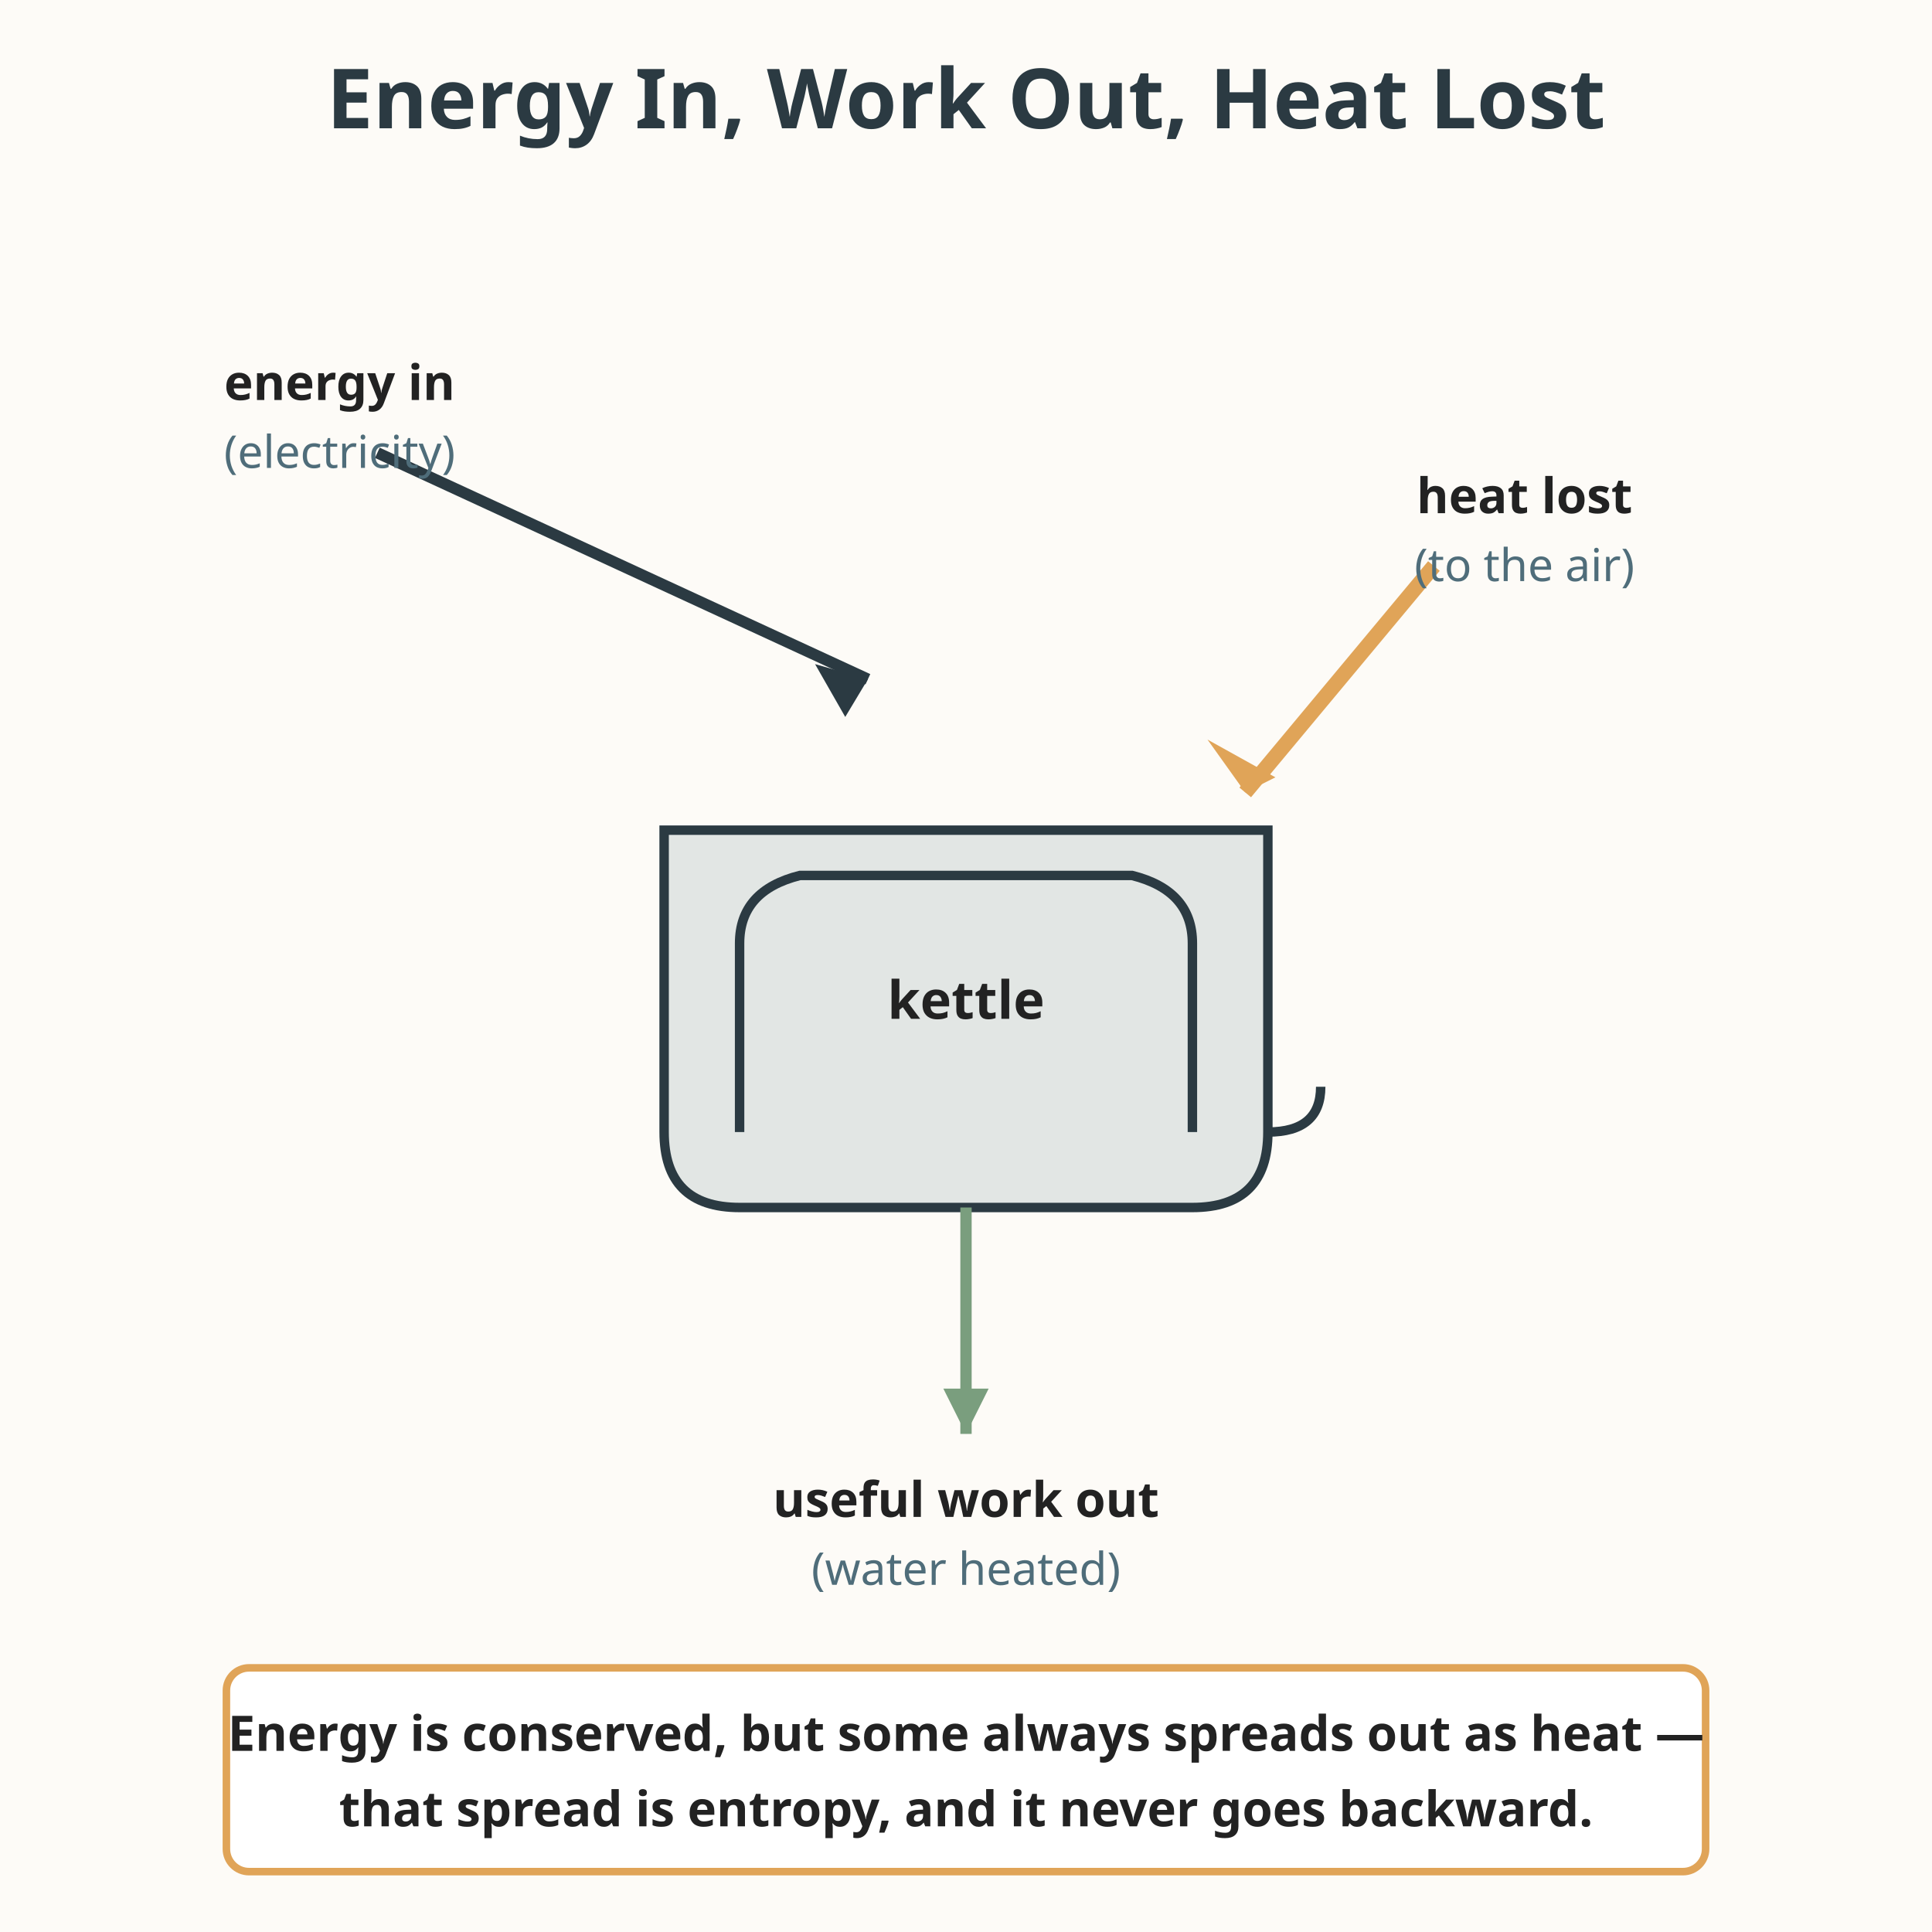
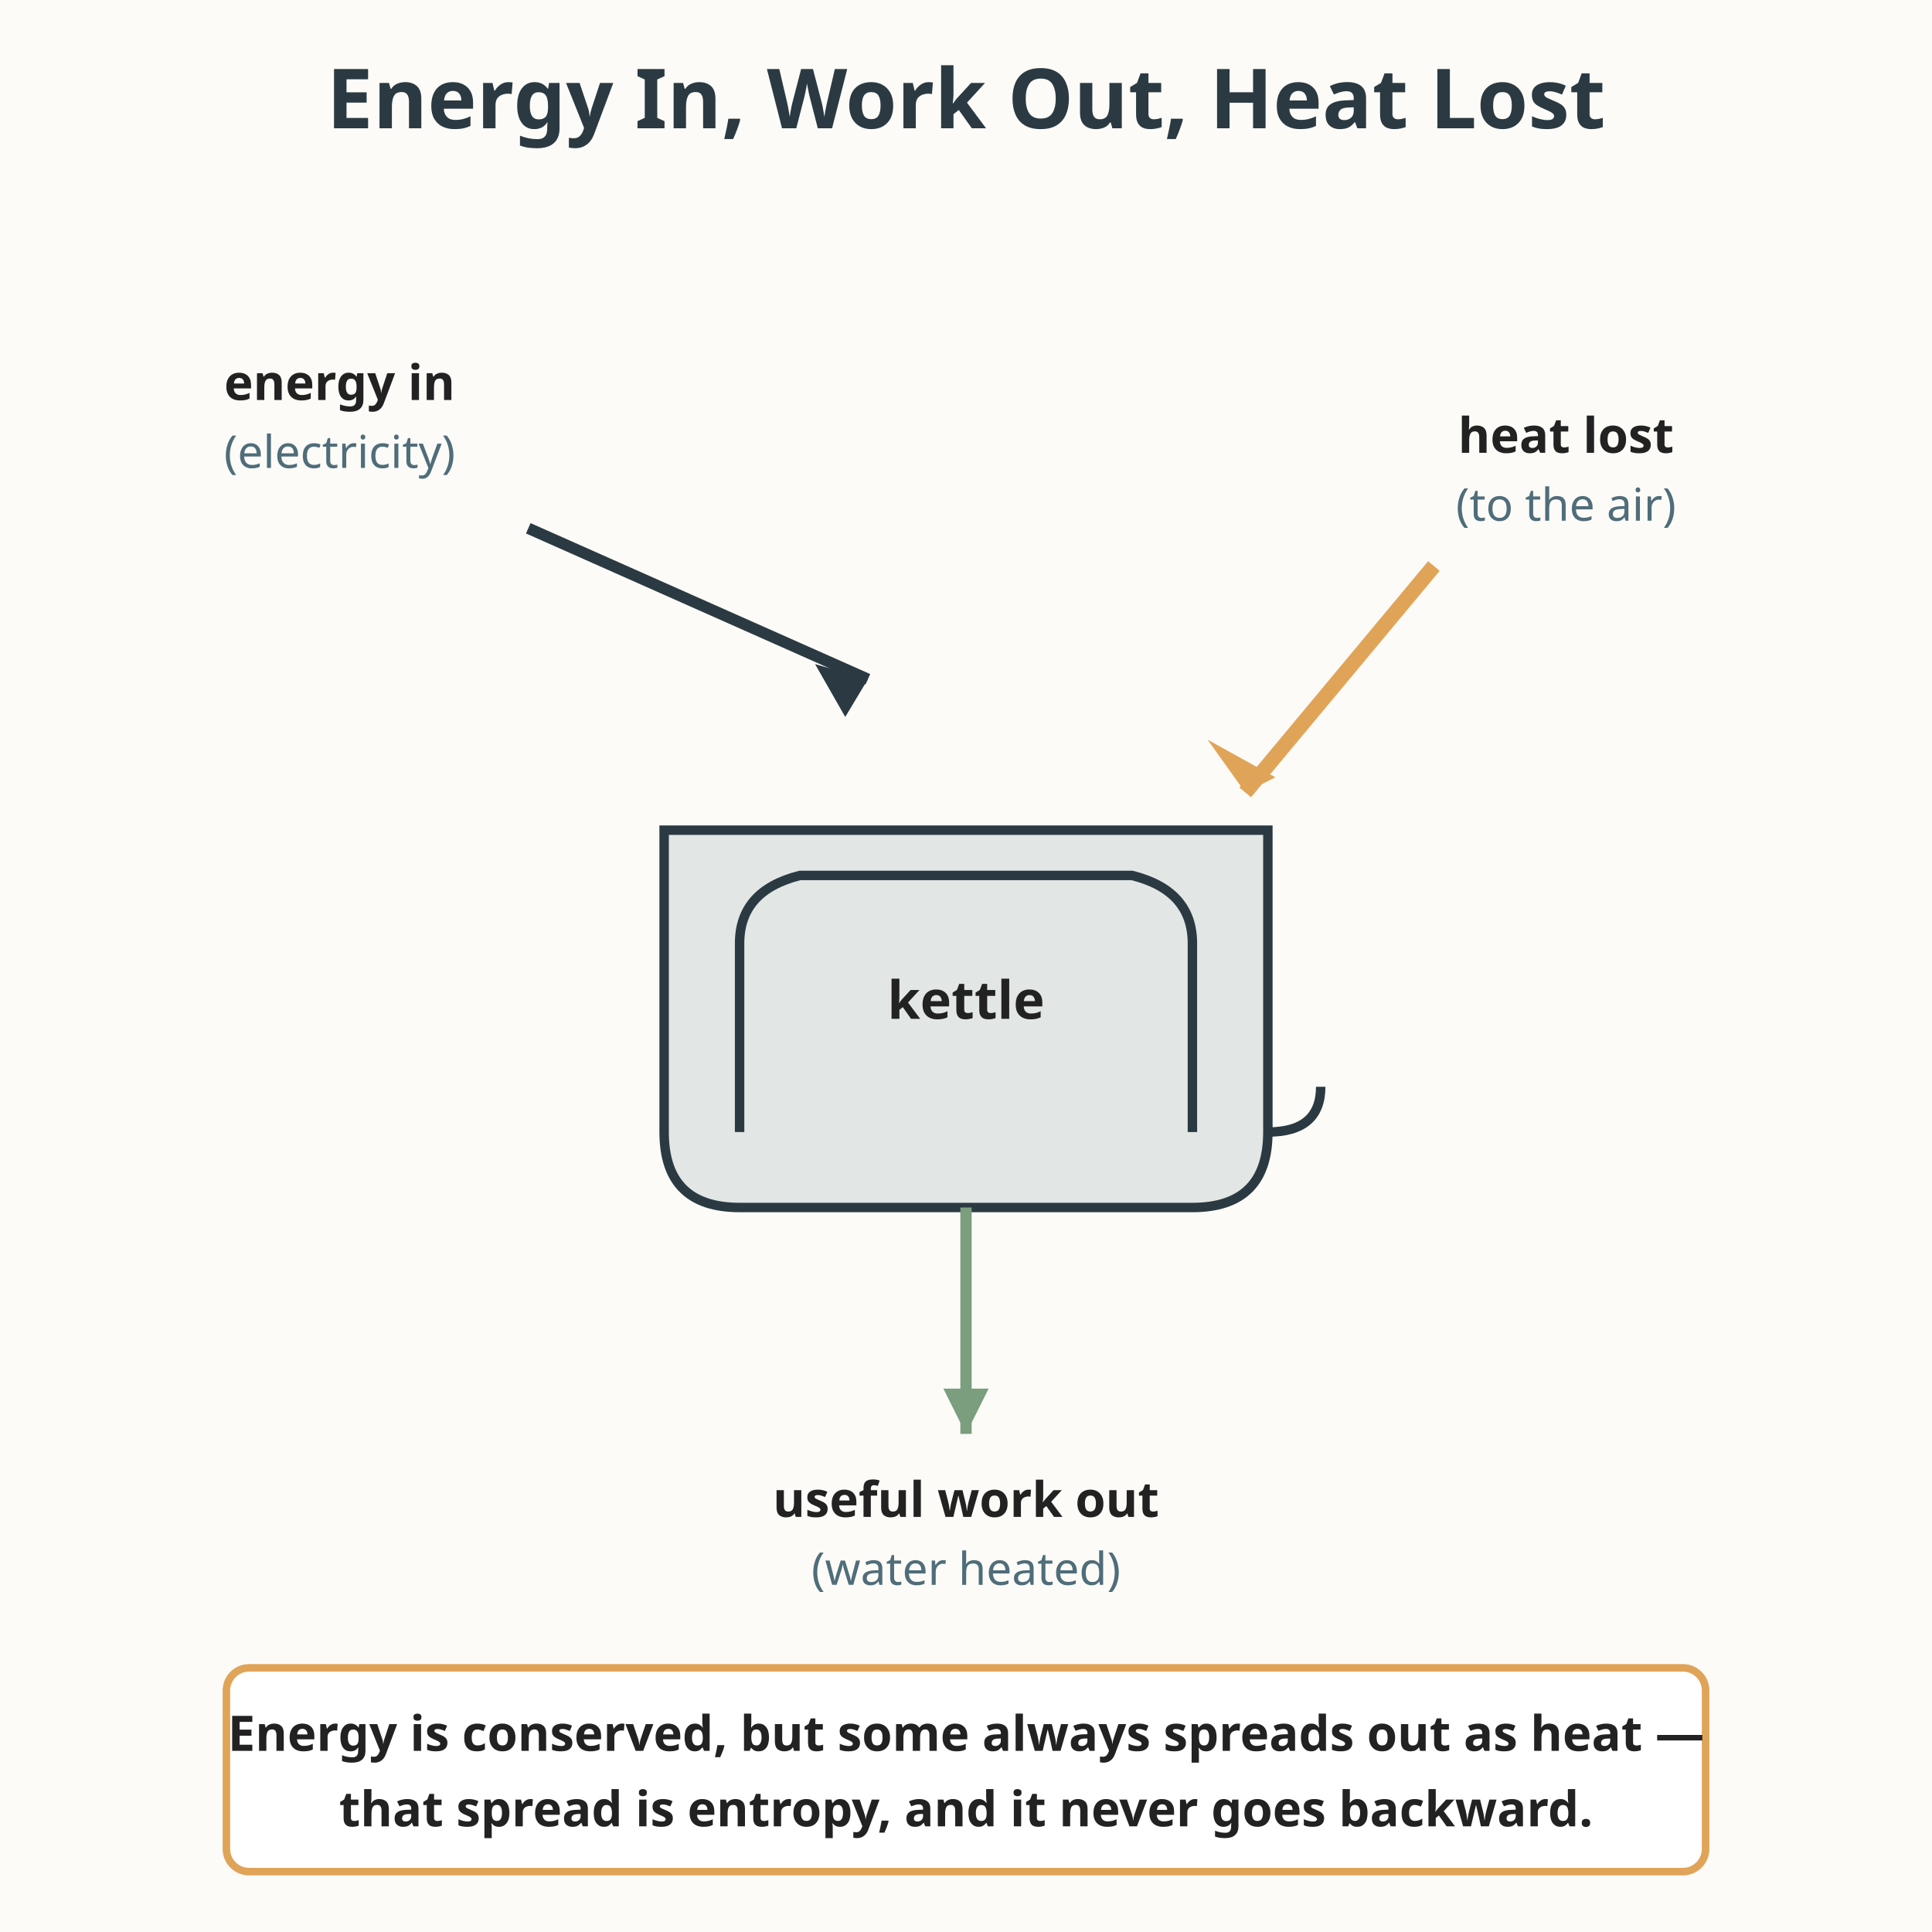
<svg xmlns="http://www.w3.org/2000/svg" viewBox="0 0 512 512" role="img" aria-labelledby="title-L-11-006-11-thermodynamics desc-L-11-006-11-thermodynamics">
  <rect width="512" height="512" fill="#fdfbf7" />
  <text x="256" y="34" text-anchor="middle" font-family="sans-serif" font-size="22" fill="#2b3a42" font-weight="bold">Energy In, Work Out, Heat Lost</text>
  <path d="M 176 220 L 336 220 L 336 300 Q 336 320 316 320 L 196 320 Q 176 320 176 300 Z" fill="#4f6d7a" fill-opacity="0.15" stroke="#2b3a42" stroke-width="2.5" />
  <path d="M 196 300 L 196 250 Q 196 236 212 232 L 300 232 Q 316 236 316 250 L 316 300" fill="none" stroke="#2b3a42" stroke-width="2.5" />
  <path d="M 336 300 Q 350 300 350 288" fill="none" stroke="#2b3a42" stroke-width="2.5" />
  <text x="256" y="270" text-anchor="middle" font-family="sans-serif" font-size="14" fill="#222222" font-weight="bold">kettle</text>
-   <line x1="100" y1="120" x2="230" y2="180" stroke="#2b3a42" stroke-width="3" />
+   <line x1="140" y1="140" x2="230" y2="180" stroke="#2b3a42" stroke-width="3" />
  <polygon points="230,180 216,176 224,190" fill="#2b3a42" />
  <text x="90" y="106" text-anchor="middle" font-family="sans-serif" font-size="13" fill="#222222" font-weight="bold">energy in</text>
  <text x="90" y="124" text-anchor="middle" font-family="sans-serif" font-size="12" fill="#4f6d7a">(electricity)</text>
  <line x1="256" y1="320" x2="256" y2="380" stroke="#7a9e7e" stroke-width="3" />
  <polygon points="256,380 250,368 262,368" fill="#7a9e7e" />
  <text x="256" y="402" text-anchor="middle" font-family="sans-serif" font-size="13" fill="#222222" font-weight="bold">useful work out</text>
  <text x="256" y="420" text-anchor="middle" font-family="sans-serif" font-size="12" fill="#4f6d7a">(water heated)</text>
  <line x1="380" y1="150" x2="330" y2="210" stroke="#e0a458" stroke-width="4" />
  <polygon points="330,210 320,196 338,206" fill="#e0a458" />
-   <text x="404" y="136" text-anchor="middle" font-family="sans-serif" font-size="13" fill="#222222" font-weight="bold">heat lost</text>
-   <text x="404" y="154" text-anchor="middle" font-family="sans-serif" font-size="12" fill="#4f6d7a">(to the air)</text>
+   <text x="415" y="120" text-anchor="middle" font-family="sans-serif" font-size="13" fill="#222222" font-weight="bold">heat lost</text>
+   <text x="415" y="138" text-anchor="middle" font-family="sans-serif" font-size="12" fill="#4f6d7a">(to the air)</text>
  <rect x="60" y="442" width="392" height="54" fill="#ffffff" stroke="#e0a458" stroke-width="2" rx="6" />
  <text x="256" y="464" text-anchor="middle" font-family="sans-serif" font-size="13" fill="#222222" font-weight="bold">Energy is conserved, but some always spreads out as heat —</text>
  <text x="256" y="484" text-anchor="middle" font-family="sans-serif" font-size="13" fill="#222222" font-weight="bold">that spread is entropy, and it never goes backward.</text>
</svg>
